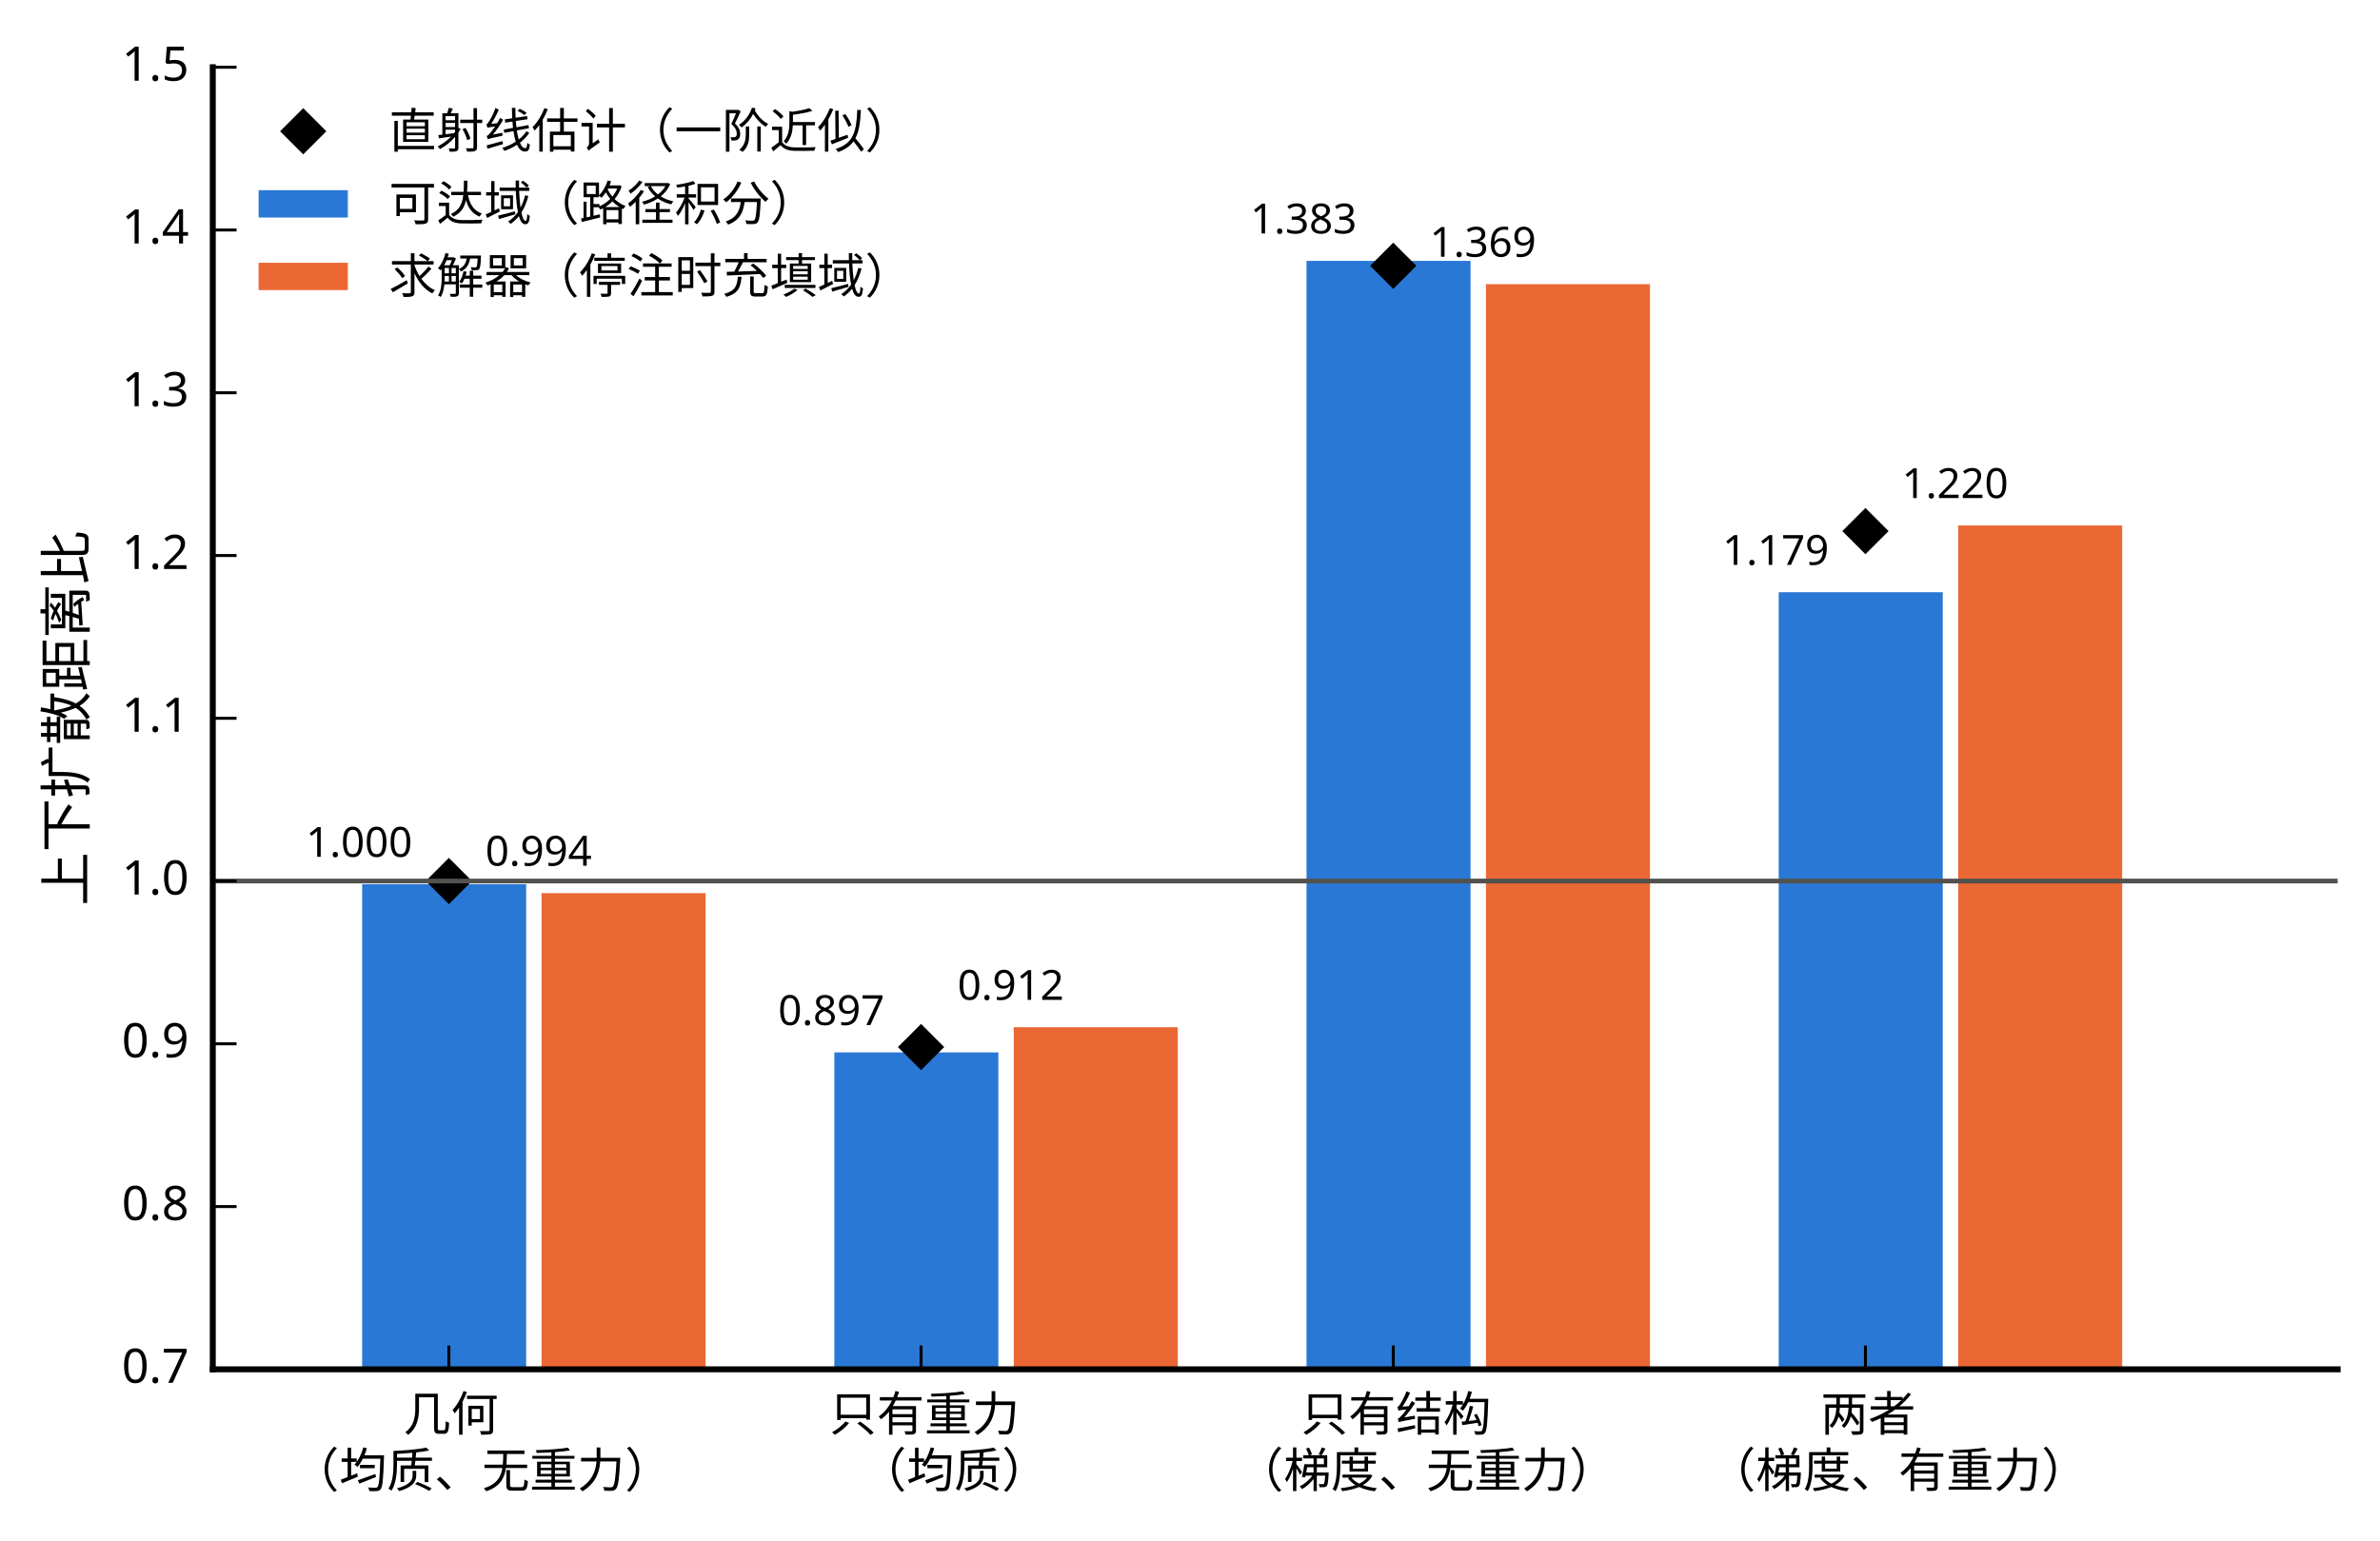
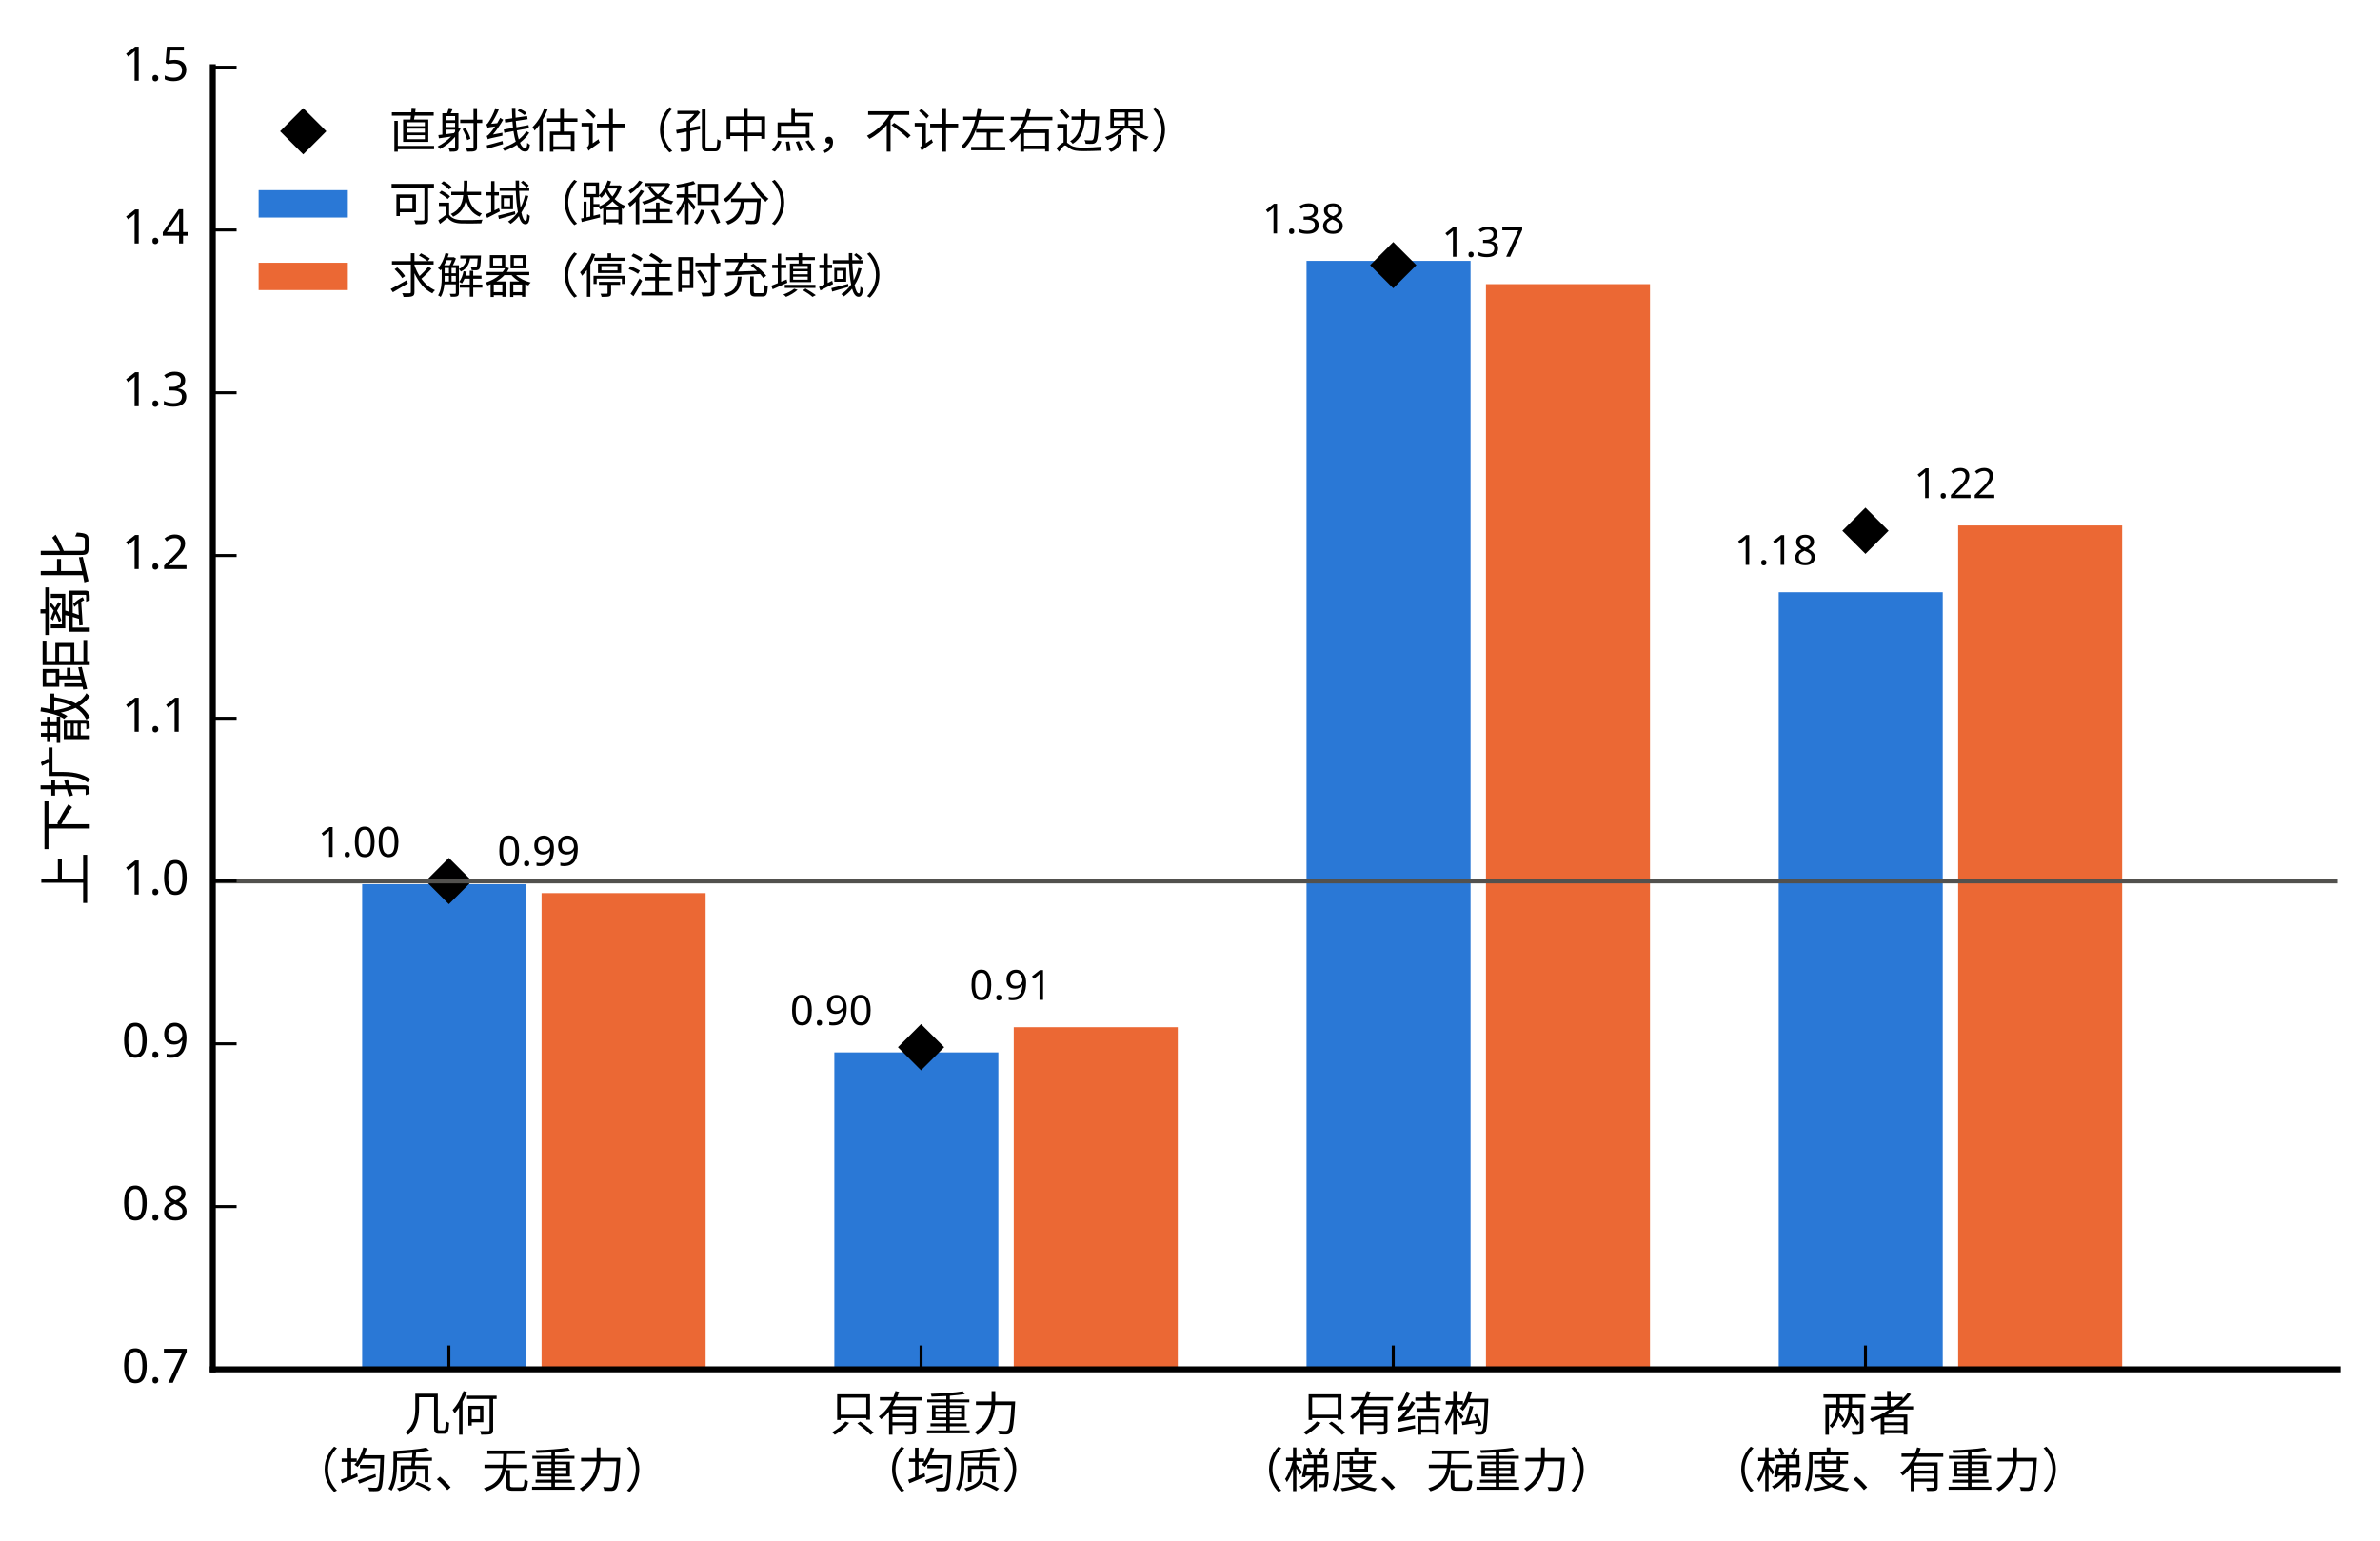
<svg xmlns="http://www.w3.org/2000/svg" xmlns:xlink="http://www.w3.org/1999/xlink" height="259pt" version="1.1" viewBox="0 0 400 259" width="400pt">
  <defs>
    <style type="text/css">
*{stroke-linecap:butt;stroke-linejoin:round;}
  </style>
  </defs>
  <g id="figure_1">
    <g id="patch_1">
      <path d=" M0 259.054 L400.081 259.054 L400.081 0 L0 0 z " style="fill:#ffffff;" />
    </g>
    <g id="axes_1">
      <g id="patch_2">
        <path d=" M35.761 230.18 L392.881 230.18 L392.881 11.3 L35.761 11.3 z " style="fill:#ffffff;" />
      </g>
      <g id="patch_3">
        <path clip-path="url(#pdbf6291d91)" d=" M60.363 421.7 L88.932 421.7 L88.932 148.137 L60.363 148.137 z " style="fill:#2a78d6;stroke:#ffffff;stroke-linejoin:miter;" />
      </g>
      <g id="patch_4">
        <path clip-path="url(#pdbf6291d91)" d=" M139.723 421.7 L168.292 421.7 L168.292 176.411 L139.723 176.411 z " style="fill:#2a78d6;stroke:#ffffff;stroke-linejoin:miter;" />
      </g>
      <g id="patch_5">
        <path clip-path="url(#pdbf6291d91)" d=" M219.083 421.7 L247.652 421.7 L247.652 43.35 L219.083 43.35 z " style="fill:#2a78d6;stroke:#ffffff;stroke-linejoin:miter;" />
      </g>
      <g id="patch_6">
        <path clip-path="url(#pdbf6291d91)" d=" M298.443 421.7 L327.012 421.7 L327.012 99.054 L298.443 99.054 z " style="fill:#2a78d6;stroke:#ffffff;stroke-linejoin:miter;" />
      </g>
      <g id="patch_7">
        <path clip-path="url(#pdbf6291d91)" d=" M90.52 421.7 L119.089 421.7 L119.089 149.629 L90.52 149.629 z " style="fill:#eb6834;stroke:#ffffff;stroke-linejoin:miter;" />
      </g>
      <g id="patch_8">
        <path clip-path="url(#pdbf6291d91)" d=" M169.88 421.7 L198.449 421.7 L198.449 172.172 L169.88 172.172 z " style="fill:#eb6834;stroke:#ffffff;stroke-linejoin:miter;" />
      </g>
      <g id="patch_9">
        <path clip-path="url(#pdbf6291d91)" d=" M249.24 421.7 L277.809 421.7 L277.809 47.264 L249.24 47.264 z " style="fill:#eb6834;stroke:#ffffff;stroke-linejoin:miter;" />
      </g>
      <g id="patch_10">
        <path clip-path="url(#pdbf6291d91)" d=" M328.6 421.7 L357.169 421.7 L357.169 87.826 L328.6 87.826 z " style="fill:#eb6834;stroke:#ffffff;stroke-linejoin:miter;" />
      </g>
      <g id="line2d_1">
        <defs>
          <path d=" M-2.77556e-16 3.536 L3.536 0 L1.66533e-16 -3.536 L-3.536 -4.44089e-16 z " id="mc0a890a3ea" style="stroke:#000000;stroke-linejoin:miter;stroke-width:0.5;" />
        </defs>
        <g clip-path="url(#pdbf6291d91)">
          <use style="stroke:#000000;stroke-linejoin:miter;stroke-width:0.5;" x="75.441" xlink:href="#mc0a890a3ea" y="148.1" />
-           <use style="stroke:#000000;stroke-linejoin:miter;stroke-width:0.5;" x="154.801" xlink:href="#mc0a890a3ea" y="176.007" />
-           <use style="stroke:#000000;stroke-linejoin:miter;stroke-width:0.5;" x="234.161" xlink:href="#mc0a890a3ea" y="44.679" />
-           <use style="stroke:#000000;stroke-linejoin:miter;stroke-width:0.5;" x="313.521" xlink:href="#mc0a890a3ea" y="89.276" />
+           <use style="stroke:#000000;stroke-linejoin:miter;stroke-width:0.5;" x="154.801" xlink:href="#mc0a890a3ea" y="176.035" />
+           <use style="stroke:#000000;stroke-linejoin:miter;stroke-width:0.5;" x="234.161" xlink:href="#mc0a890a3ea" y="44.57" />
+           <use style="stroke:#000000;stroke-linejoin:miter;stroke-width:0.5;" x="313.521" xlink:href="#mc0a890a3ea" y="89.221" />
        </g>
      </g>
      <g id="line2d_2">
        <path clip-path="url(#pdbf6291d91)" d=" M35.761 148.1 L392.881 148.1" style="fill:none;stroke:#52514e;stroke-linecap:square;stroke-width:0.8;" />
      </g>
      <g id="patch_11">
        <path d=" M35.761 230.18 L392.881 230.18" style="fill:none;stroke:#000000;stroke-linecap:square;stroke-linejoin:miter;" />
      </g>
      <g id="patch_12">
        <path d=" M35.761 230.18 L35.761 11.3" style="fill:none;stroke:#000000;stroke-linecap:square;stroke-linejoin:miter;" />
      </g>
      <g id="matplotlib.axis_1">
        <g id="xtick_1">
          <g id="line2d_3">
            <defs>
              <path d=" M0 0 L0 -4" id="m93b0483c22" style="stroke:#000000;stroke-width:0.5;" />
            </defs>
            <g>
              <use style="stroke:#000000;stroke-width:0.5;" x="75.441" xlink:href="#m93b0483c22" y="230.18" />
            </g>
          </g>
          <g id="text_1">
            <text style="font-family:Noto Sans SC;font-size:8.0px;font-style:normal;" transform="translate(67.76562 240.5475)">几何</text>
            <text style="font-family:Noto Sans SC;font-size:8.0px;font-style:normal;" transform="translate(49.00125 250.021)">（均质、无重力）</text>
          </g>
        </g>
        <g id="xtick_2">
          <g id="line2d_4">
            <g>
              <use style="stroke:#000000;stroke-width:0.5;" x="154.801" xlink:href="#m93b0483c22" y="230.18" />
            </g>
          </g>
          <g id="text_2">
            <text style="font-family:Noto Sans SC;font-size:8.0px;font-style:normal;" transform="translate(139.3694 240.5475)">只有重力</text>
            <text style="font-family:Noto Sans SC;font-size:8.0px;font-style:normal;" transform="translate(144.3613 250.021)">（均质）</text>
          </g>
        </g>
        <g id="xtick_3">
          <g id="line2d_5">
            <g>
              <use style="stroke:#000000;stroke-width:0.5;" x="234.161" xlink:href="#m93b0483c22" y="230.18" />
            </g>
          </g>
          <g id="text_3">
            <text style="font-family:Noto Sans SC;font-size:8.0px;font-style:normal;" transform="translate(218.6056 240.5475)">只有结构</text>
            <text style="font-family:Noto Sans SC;font-size:8.0px;font-style:normal;" transform="translate(207.7212 250.021)">（梯度、无重力）</text>
          </g>
        </g>
        <g id="xtick_4">
          <g id="line2d_6">
            <g>
              <use style="stroke:#000000;stroke-width:0.5;" x="313.521" xlink:href="#m93b0483c22" y="230.18" />
            </g>
          </g>
          <g id="text_4">
            <text style="font-family:Noto Sans SC;font-size:8.0px;font-style:normal;" transform="translate(305.9775 240.5475)">两者</text>
            <text style="font-family:Noto Sans SC;font-size:8.0px;font-style:normal;" transform="translate(287.0813 250.021)">（梯度、有重力）</text>
          </g>
        </g>
      </g>
      <g id="matplotlib.axis_2">
        <g id="ytick_1">
          <g id="line2d_7">
            <defs>
              <path d=" M0 0 L4 0" id="m728421d6d4" style="stroke:#000000;stroke-width:0.5;" />
            </defs>
            <g>
              <use style="stroke:#000000;stroke-width:0.5;" x="35.761" xlink:href="#m728421d6d4" y="230.18" />
            </g>
          </g>
          <g id="text_5">
            <text style="font-family:Noto Sans SC;font-size:8.0px;font-style:normal;text-anchor:end;" transform="rotate(-0, 31.76125, 232.4475)" x="31.761" y="232.447">0.7</text>
          </g>
        </g>
        <g id="ytick_2">
          <g id="line2d_8">
            <g>
              <use style="stroke:#000000;stroke-width:0.5;" x="35.761" xlink:href="#m728421d6d4" y="202.82" />
            </g>
          </g>
          <g id="text_6">
            <text style="font-family:Noto Sans SC;font-size:8.0px;font-style:normal;text-anchor:end;" transform="rotate(-0, 31.76125, 205.0875)" x="31.761" y="205.088">0.8</text>
          </g>
        </g>
        <g id="ytick_3">
          <g id="line2d_9">
            <g>
              <use style="stroke:#000000;stroke-width:0.5;" x="35.761" xlink:href="#m728421d6d4" y="175.46" />
            </g>
          </g>
          <g id="text_7">
            <text style="font-family:Noto Sans SC;font-size:8.0px;font-style:normal;text-anchor:end;" transform="rotate(-0, 31.76125, 177.7275)" x="31.761" y="177.727">0.9</text>
          </g>
        </g>
        <g id="ytick_4">
          <g id="line2d_10">
            <g>
              <use style="stroke:#000000;stroke-width:0.5;" x="35.761" xlink:href="#m728421d6d4" y="148.1" />
            </g>
          </g>
          <g id="text_8">
            <text style="font-family:Noto Sans SC;font-size:8.0px;font-style:normal;text-anchor:end;" transform="rotate(-0, 31.76125, 150.3675)" x="31.761" y="150.368">1.0</text>
          </g>
        </g>
        <g id="ytick_5">
          <g id="line2d_11">
            <g>
              <use style="stroke:#000000;stroke-width:0.5;" x="35.761" xlink:href="#m728421d6d4" y="120.74" />
            </g>
          </g>
          <g id="text_9">
            <text style="font-family:Noto Sans SC;font-size:8.0px;font-style:normal;text-anchor:end;" transform="rotate(-0, 31.76125, 123.0075)" x="31.761" y="123.007">1.1</text>
          </g>
        </g>
        <g id="ytick_6">
          <g id="line2d_12">
            <g>
              <use style="stroke:#000000;stroke-width:0.5;" x="35.761" xlink:href="#m728421d6d4" y="93.38" />
            </g>
          </g>
          <g id="text_10">
            <text style="font-family:Noto Sans SC;font-size:8.0px;font-style:normal;text-anchor:end;" transform="rotate(-0, 31.76125, 95.6475)" x="31.761" y="95.647">1.2</text>
          </g>
        </g>
        <g id="ytick_7">
          <g id="line2d_13">
            <g>
              <use style="stroke:#000000;stroke-width:0.5;" x="35.761" xlink:href="#m728421d6d4" y="66.02" />
            </g>
          </g>
          <g id="text_11">
            <text style="font-family:Noto Sans SC;font-size:8.0px;font-style:normal;text-anchor:end;" transform="rotate(-0, 31.76125, 68.2875)" x="31.761" y="68.287">1.3</text>
          </g>
        </g>
        <g id="ytick_8">
          <g id="line2d_14">
            <g>
              <use style="stroke:#000000;stroke-width:0.5;" x="35.761" xlink:href="#m728421d6d4" y="38.66" />
            </g>
          </g>
          <g id="text_12">
            <text style="font-family:Noto Sans SC;font-size:8.0px;font-style:normal;text-anchor:end;" transform="rotate(-0, 31.76125, 40.9275)" x="31.761" y="40.928">1.4</text>
          </g>
        </g>
        <g id="ytick_9">
          <g id="line2d_15">
            <g>
              <use style="stroke:#000000;stroke-width:0.5;" x="35.761" xlink:href="#m728421d6d4" y="11.3" />
            </g>
          </g>
          <g id="text_13">
            <text style="font-family:Noto Sans SC;font-size:8.0px;font-style:normal;text-anchor:end;" transform="rotate(-0, 31.76125, 13.5675)" x="31.761" y="13.568">1.5</text>
          </g>
        </g>
        <g id="text_14">
          <text style="font-family:Noto Sans SC;font-size:9.0px;font-style:normal;text-anchor:middle;" transform="rotate(-90, 14.36344, 120.74)" x="14.363" y="120.74">上下扩散距离比</text>
        </g>
      </g>
      <g id="text_15">
-         <text style="font-family:Noto Sans SC;font-size:7.0px;font-style:normal;text-anchor:middle;" transform="rotate(-0, 60.36285, 144.0331)" x="60.363" y="144.033">1.000</text>
+         <text style="font-family:Noto Sans SC;font-size:7.0px;font-style:normal;text-anchor:middle;" transform="rotate(-0, 60.36285, 144.0331)" x="60.363" y="144.033">1.00</text>
      </g>
      <g id="text_16">
-         <text style="font-family:Noto Sans SC;font-size:7.0px;font-style:normal;text-anchor:middle;" transform="rotate(-0, 90.51965, 145.5248)" x="90.52" y="145.525">0.994</text>
+         <text style="font-family:Noto Sans SC;font-size:7.0px;font-style:normal;text-anchor:middle;" transform="rotate(-0, 90.51965, 145.5248)" x="90.52" y="145.525">0.99</text>
      </g>
      <g id="text_17">
-         <text style="font-family:Noto Sans SC;font-size:7.0px;font-style:normal;text-anchor:middle;" transform="rotate(-0, 139.7228, 172.3068)" x="139.723" y="172.307">0.897</text>
+         <text style="font-family:Noto Sans SC;font-size:7.0px;font-style:normal;text-anchor:middle;" transform="rotate(-0, 139.7228, 172.3068)" x="139.723" y="172.307">0.90</text>
      </g>
      <g id="text_18">
-         <text style="font-family:Noto Sans SC;font-size:7.0px;font-style:normal;text-anchor:middle;" transform="rotate(-0, 169.8796, 168.0684)" x="169.88" y="168.068">0.912</text>
+         <text style="font-family:Noto Sans SC;font-size:7.0px;font-style:normal;text-anchor:middle;" transform="rotate(-0, 169.8796, 168.0684)" x="169.88" y="168.068">0.91</text>
      </g>
      <g id="text_19">
-         <text style="font-family:Noto Sans SC;font-size:7.0px;font-style:normal;text-anchor:middle;" transform="rotate(-0, 219.0829, 39.24614)" x="219.083" y="39.246">1.383</text>
+         <text style="font-family:Noto Sans SC;font-size:7.0px;font-style:normal;text-anchor:middle;" transform="rotate(-0, 219.0829, 39.24614)" x="219.083" y="39.246">1.38</text>
      </g>
      <g id="text_20">
-         <text style="font-family:Noto Sans SC;font-size:7.0px;font-style:normal;text-anchor:middle;" transform="rotate(-0, 249.2397, 43.15995)" x="249.24" y="43.16">1.369</text>
+         <text style="font-family:Noto Sans SC;font-size:7.0px;font-style:normal;text-anchor:middle;" transform="rotate(-0, 249.2397, 43.15995)" x="249.24" y="43.16">1.37</text>
      </g>
      <g id="text_21">
-         <text style="font-family:Noto Sans SC;font-size:7.0px;font-style:normal;text-anchor:middle;" transform="rotate(-0, 298.4429, 94.9502)" x="298.443" y="94.95">1.179</text>
+         <text style="font-family:Noto Sans SC;font-size:7.0px;font-style:normal;text-anchor:middle;" transform="rotate(-0, 298.4429, 94.9502)" x="298.443" y="94.95">1.18</text>
      </g>
      <g id="text_22">
-         <text style="font-family:Noto Sans SC;font-size:7.0px;font-style:normal;text-anchor:middle;" transform="rotate(-0, 328.5996, 83.7223)" x="328.6" y="83.722">1.220</text>
+         <text style="font-family:Noto Sans SC;font-size:7.0px;font-style:normal;text-anchor:middle;" transform="rotate(-0, 328.5996, 83.7223)" x="328.6" y="83.722">1.22</text>
      </g>
      <g id="legend_1">
        <g id="line2d_16" />
        <g id="line2d_17">
          <g>
            <use style="stroke:#000000;stroke-linejoin:miter;stroke-width:0.5;" x="50.961" xlink:href="#mc0a890a3ea" y="22.067" />
          </g>
        </g>
        <g id="text_23">
-           <text style="font-family:Noto Sans SC;font-size:8.0px;font-style:normal;text-anchor:start;" transform="rotate(-0, 65.36125, 24.8675)" x="65.361" y="24.867">直射线估计（一阶近似）</text>
+           <text style="font-family:Noto Sans SC;font-size:8.0px;font-style:normal;text-anchor:start;" transform="rotate(-0, 65.36125, 24.8675)" x="65.361" y="24.867">直射线估计（孔中点，不计左右边界）</text>
        </g>
        <g id="patch_13">
          <path d=" M42.961 37.068 L58.961 37.068 L58.961 31.468 L42.961 31.468 z " style="fill:#2a78d6;stroke:#ffffff;stroke-linejoin:miter;" />
        </g>
        <g id="text_24">
          <text style="font-family:Noto Sans SC;font-size:8.0px;font-style:normal;text-anchor:start;" transform="rotate(-0, 65.36125, 37.0675)" x="65.361" y="37.068">可达域（路径积分）</text>
        </g>
        <g id="patch_14">
          <path d=" M42.961 49.267 L58.961 49.267 L58.961 43.667 L42.961 43.667 z " style="fill:#eb6834;stroke:#ffffff;stroke-linejoin:miter;" />
        </g>
        <g id="text_25">
          <text style="font-family:Noto Sans SC;font-size:8.0px;font-style:normal;text-anchor:start;" transform="rotate(-0, 65.36125, 49.2675)" x="65.361" y="49.267">求解器（停注时充填域）</text>
        </g>
      </g>
    </g>
  </g>
  <defs>
    <clipPath id="pdbf6291d91">
      <rect height="218.88" width="357.12" x="35.761" y="11.3" />
    </clipPath>
  </defs>
</svg>
